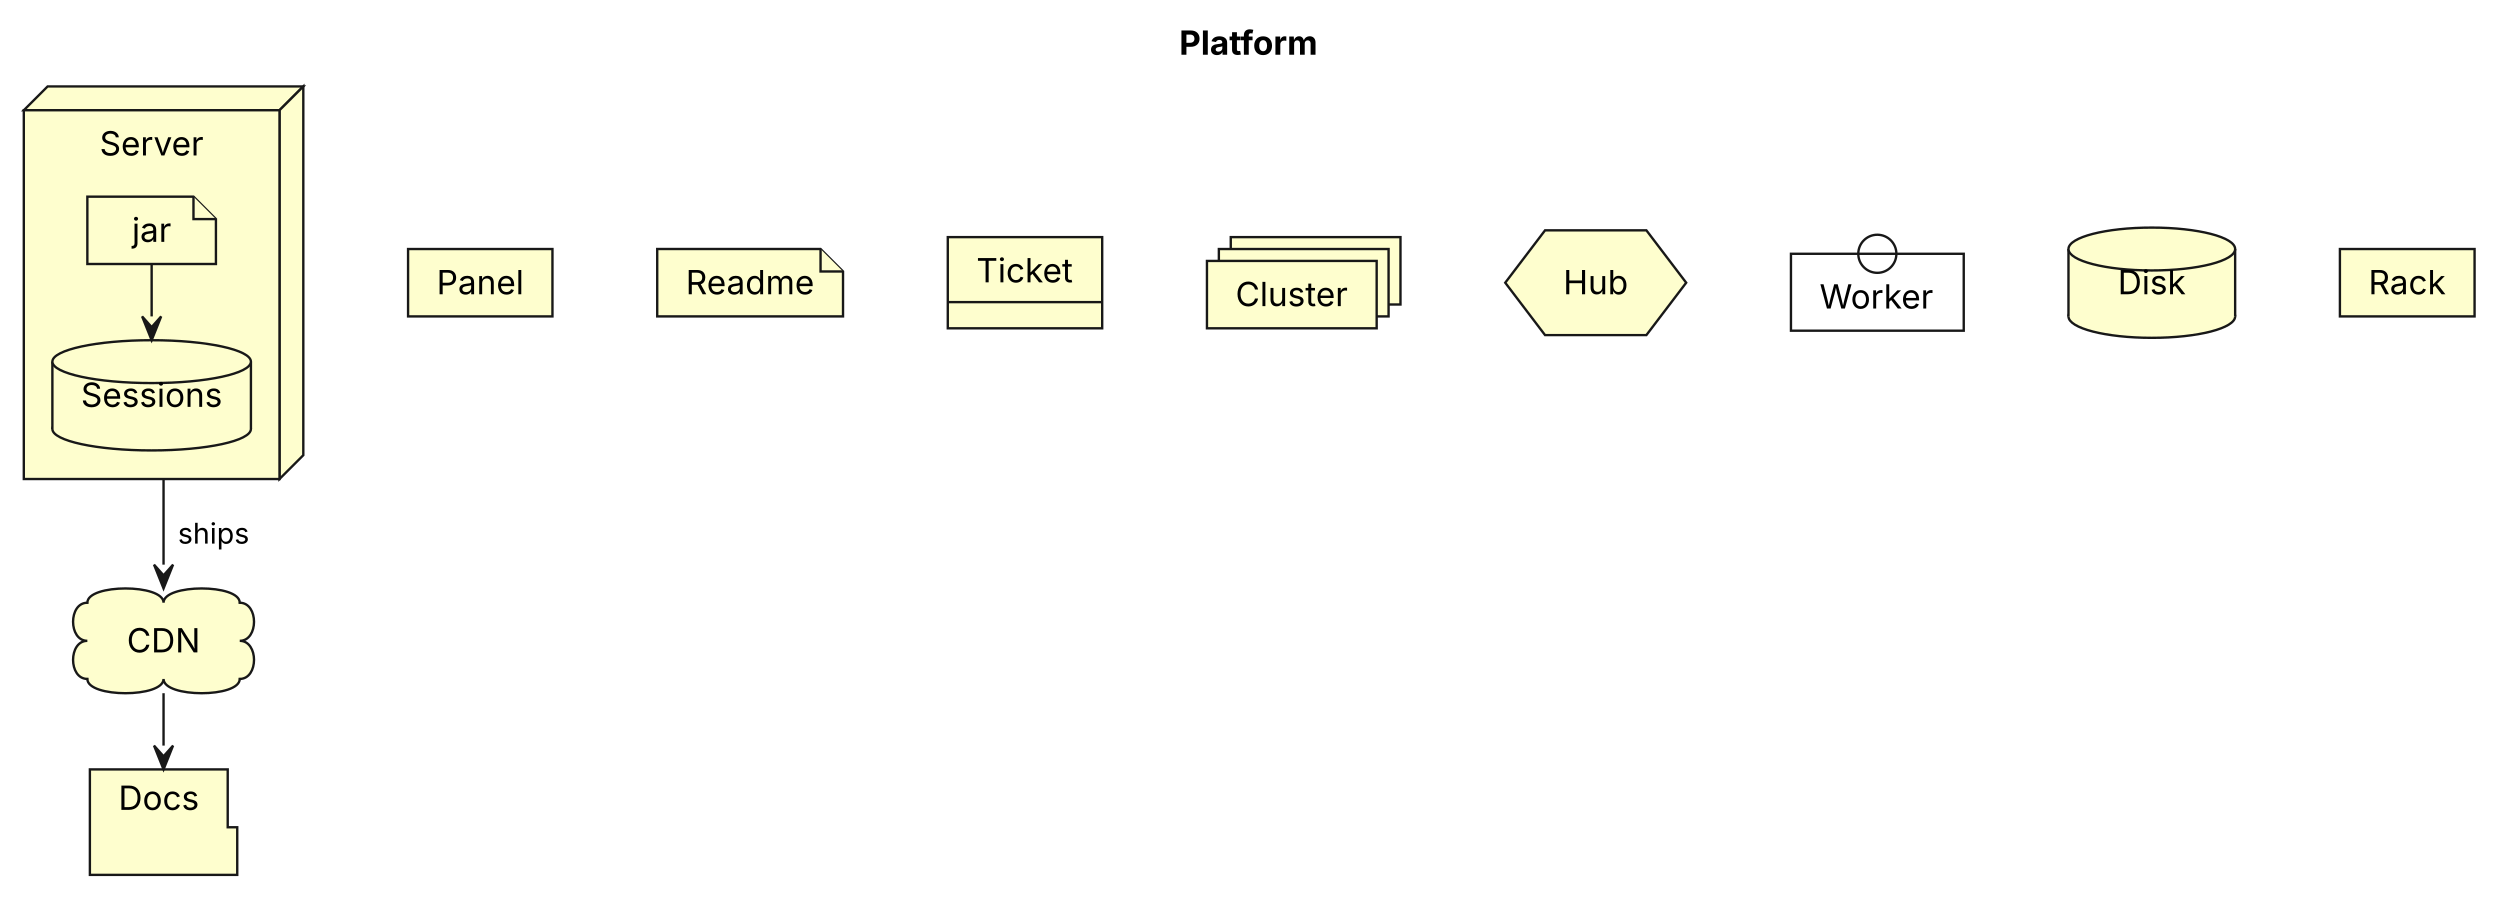
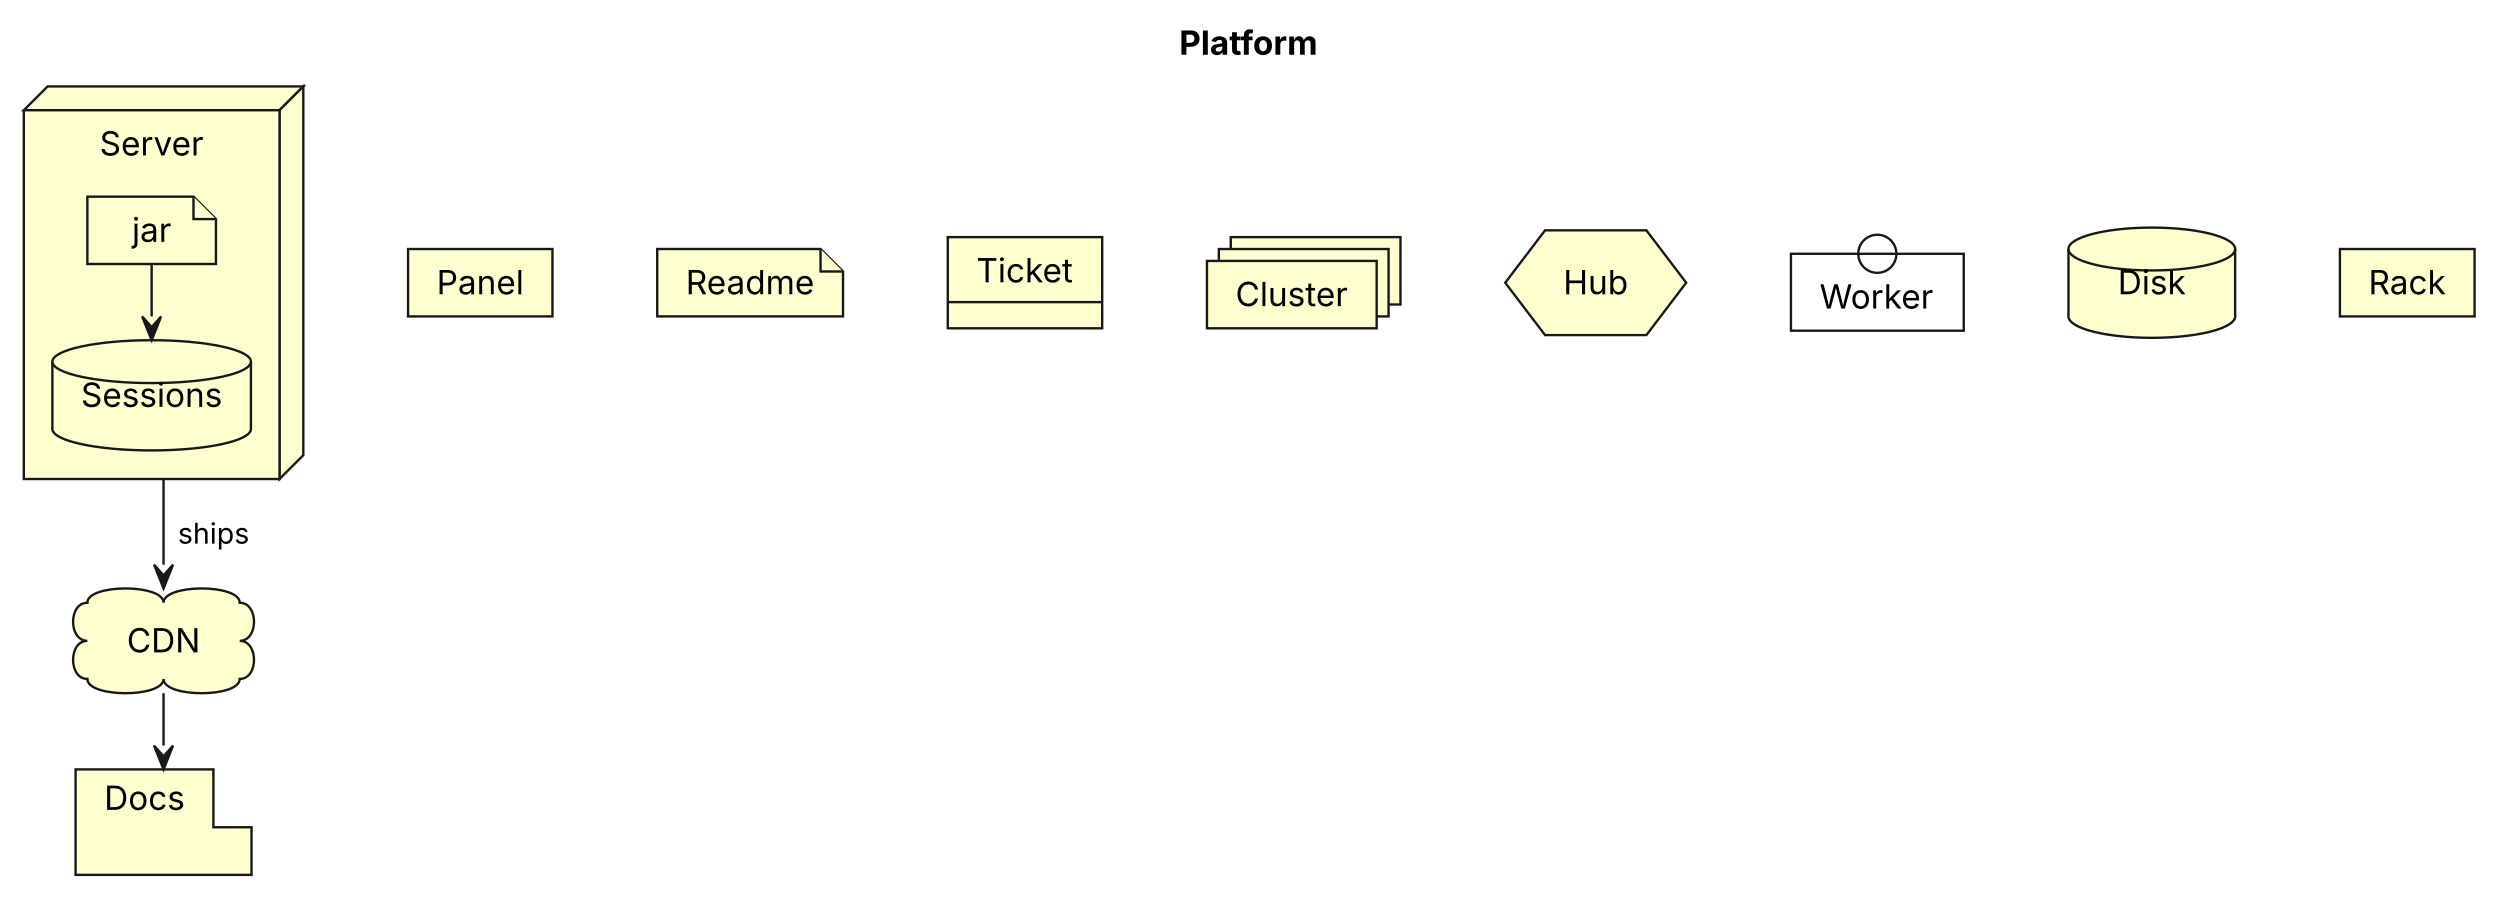
<svg xmlns="http://www.w3.org/2000/svg" width="1050" height="378" viewBox="0 0 1050 378">
  <g transform="translate(10,10)">
    <g>
      <polygon points="0,36.3 10,26.3 117.39,26.3 107.39,36.3" fill="#FEFECE" stroke="#181818" stroke-width="1" />
      <polygon points="107.39,36.3 117.39,26.3 117.39,181.18 107.39,191.18" fill="#FEFECE" stroke="#181818" stroke-width="1" />
      <rect x="0" y="36.3" width="107.39" height="154.89" fill="#FEFECE" stroke="#181818" stroke-width="1" />
      <path d="M26.69,72.59 L26.69,100.89 L80.69,100.89 L80.69,82.02 L71.26,72.59 Z" fill="#FEFECE" stroke="#181818" stroke-width="1" />
      <path d="M71.26,72.59 L71.26,82.02 L80.69,82.02" fill="#FEFECE" stroke="#181818" stroke-width="1" />
      <ellipse cx="53.69" cy="170.18" rx="41.69" ry="9" fill="#FEFECE" stroke="#181818" stroke-width="1" />
      <rect x="12" y="141.89" width="83.39" height="28.3" fill="#FEFECE" />
      <line x1="12" y1="141.89" x2="12" y2="170.18" fill="none" stroke="#181818" stroke-width="1" />
      <line x1="95.39" y1="141.89" x2="95.39" y2="170.18" fill="none" stroke="#181818" stroke-width="1" />
      <ellipse cx="53.69" cy="141.89" rx="41.69" ry="9" fill="#FEFECE" stroke="#181818" stroke-width="1" />
      <path d="M26.69,243.15 C26.69,235.15 58.69,235.15 58.69,243.15 C58.69,235.15 90.69,235.15 90.69,243.15 C98.69,243.15 98.69,259.15 90.69,259.15 C98.69,259.15 98.69,275.15 90.69,275.15 C90.69,283.15 58.69,283.15 58.69,275.15 C58.69,283.15 26.69,283.15 26.69,275.15 C18.69,275.15 18.69,259.15 26.69,259.15 C18.69,259.15 18.69,243.15 26.69,243.15Z" fill="#FEFECE" stroke="#181818" stroke-width="1" />
-       <polygon points="85.64,337.45 85.64,313.15 27.75,313.15 27.75,357.45 89.64,357.45 89.64,337.45" fill="#FEFECE" stroke="#181818" stroke-width="1" />
+       <polygon points="79.64,337.45 79.64,313.15 21.75,313.15 21.75,357.45 95.64,357.45 95.64,337.45" fill="#FEFECE" stroke="#181818" stroke-width="1" />
      <rect x="161.39" y="94.59" width="60.64" height="28.3" fill="#FEFECE" stroke="#181818" stroke-width="1" />
      <path d="M266.03,94.59 L266.03,122.89 L344.07,122.89 L344.07,104.02 L334.63,94.59 Z" fill="#FEFECE" stroke="#181818" stroke-width="1" />
      <path d="M334.63,94.59 L334.63,104.02 L344.07,104.02" fill="#FEFECE" stroke="#181818" stroke-width="1" />
      <rect x="388.07" y="89.59" width="64.85" height="38.3" fill="#FEFECE" stroke="#181818" stroke-width="1" />
      <line x1="388.07" y1="116.89" x2="452.92" y2="116.89" fill="none" stroke="#181818" stroke-width="1" />
      <rect x="506.92" y="89.59" width="71.28" height="28.3" fill="#FEFECE" stroke="#181818" stroke-width="1" />
      <rect x="501.92" y="94.59" width="71.28" height="28.3" fill="#FEFECE" stroke="#181818" stroke-width="1" />
      <rect x="496.92" y="99.59" width="71.28" height="28.3" fill="#FEFECE" stroke="#181818" stroke-width="1" />
      <polygon points="638.92,86.74 681.48,86.74 698.2,108.74 681.48,130.74 638.92,130.74 622.2,108.74" fill="#FEFECE" stroke="#181818" stroke-width="1" />
      <rect x="742.2" y="96.59" width="72.57" height="32.3" fill="none" stroke="#181818" stroke-width="1" />
      <ellipse cx="778.48" cy="96.59" rx="8" ry="8" fill="none" stroke="#181818" stroke-width="1" />
      <ellipse cx="893.76" cy="122.89" rx="35" ry="9" fill="#FEFECE" stroke="#181818" stroke-width="1" />
      <rect x="858.76" y="94.59" width="70" height="28.3" fill="#FEFECE" />
      <line x1="858.76" y1="94.59" x2="858.76" y2="122.89" fill="none" stroke="#181818" stroke-width="1" />
      <line x1="928.76" y1="94.59" x2="928.76" y2="122.89" fill="none" stroke="#181818" stroke-width="1" />
      <ellipse cx="893.76" cy="94.59" rx="35" ry="9" fill="#FEFECE" stroke="#181818" stroke-width="1" />
      <rect x="972.76" y="94.59" width="56.56" height="28.3" fill="#FEFECE" stroke="#181818" stroke-width="1" />
    </g>
    <g id="lines">
      <polyline points="58.69,191.18 58.69,227.15" fill="none" stroke="#181818" stroke-width="1" />
      <polyline points="58.69,281.15 58.69,303.15" fill="none" stroke="#181818" stroke-width="1" />
      <polyline points="53.69,100.89 53.69,122.89" fill="none" stroke="#181818" stroke-width="1" />
      <polygon points="54.69,227.15 58.69,237.15 62.69,227.15 58.69,231.65" fill="#181818" stroke="#181818" stroke-width="1" />
      <polygon points="54.69,303.15 58.69,313.15 62.69,303.15 58.69,307.65" fill="#181818" stroke="#181818" stroke-width="1" />
      <polygon points="49.69,122.89 53.69,132.89 57.69,122.89 53.69,127.39" fill="#181818" stroke="#181818" stroke-width="1" />
    </g>
    <g>
      <text font-family="Inter, Arial, Liberation Sans, Arimo, Helvetica, Nimbus Sans, sans-serif" xml:space="preserve">
        <tspan x="31.84" y="55.29" font-size="14" fill="#000000" textLength="43.71" lengthAdjust="spacing">Server</tspan>
      </text>
      <text font-family="Inter, Arial, Liberation Sans, Arimo, Helvetica, Nimbus Sans, sans-serif" xml:space="preserve">
        <tspan x="45.43" y="91.58" font-size="14" fill="#000000" textLength="16.52" lengthAdjust="spacing">jar</tspan>
      </text>
      <text font-family="Inter, Arial, Liberation Sans, Arimo, Helvetica, Nimbus Sans, sans-serif" xml:space="preserve">
        <tspan x="24" y="160.88" font-size="14" fill="#000000" textLength="59.39" lengthAdjust="spacing">Sessions</tspan>
      </text>
      <text font-family="Inter, Arial, Liberation Sans, Arimo, Helvetica, Nimbus Sans, sans-serif" xml:space="preserve">
        <tspan x="43.26" y="264" font-size="14" fill="#000000" textLength="30.87" lengthAdjust="spacing">CDN</tspan>
      </text>
      <text font-family="Inter, Arial, Liberation Sans, Arimo, Helvetica, Nimbus Sans, sans-serif" xml:space="preserve">
-         <tspan x="39.75" y="330.14" font-size="14" fill="#000000" textLength="33.89" lengthAdjust="spacing">Docs</tspan>
+         <tspan x="33.75" y="330.14" font-size="14" fill="#000000" textLength="33.89" lengthAdjust="spacing">Docs</tspan>
      </text>
      <text font-family="Inter, Arial, Liberation Sans, Arimo, Helvetica, Nimbus Sans, sans-serif" xml:space="preserve">
        <tspan x="173.39" y="113.58" font-size="14" fill="#000000" textLength="36.64" lengthAdjust="spacing">Panel</tspan>
      </text>
      <text font-family="Inter, Arial, Liberation Sans, Arimo, Helvetica, Nimbus Sans, sans-serif" xml:space="preserve">
        <tspan x="278.03" y="113.58" font-size="14" fill="#000000" textLength="54.04" lengthAdjust="spacing">Readme</tspan>
      </text>
      <text font-family="Inter, Arial, Liberation Sans, Arimo, Helvetica, Nimbus Sans, sans-serif" xml:space="preserve">
        <tspan x="400.07" y="108.58" font-size="14" fill="#000000" textLength="40.85" lengthAdjust="spacing">Ticket</tspan>
      </text>
      <text font-family="Inter, Arial, Liberation Sans, Arimo, Helvetica, Nimbus Sans, sans-serif" xml:space="preserve">
        <tspan x="508.92" y="118.58" font-size="14" fill="#000000" textLength="47.28" lengthAdjust="spacing">Cluster</tspan>
      </text>
      <text font-family="Inter, Arial, Liberation Sans, Arimo, Helvetica, Nimbus Sans, sans-serif" xml:space="preserve">
        <tspan x="646.57" y="113.58" font-size="14" fill="#000000" textLength="27.24" lengthAdjust="spacing">Hub</tspan>
      </text>
      <text font-family="Inter, Arial, Liberation Sans, Arimo, Helvetica, Nimbus Sans, sans-serif" xml:space="preserve">
        <tspan x="754.2" y="119.58" font-size="14" fill="#000000" textLength="48.57" lengthAdjust="spacing">Worker</tspan>
      </text>
      <text font-family="Inter, Arial, Liberation Sans, Arimo, Helvetica, Nimbus Sans, sans-serif" xml:space="preserve">
        <tspan x="879.47" y="113.58" font-size="14" fill="#000000" textLength="28.57" lengthAdjust="spacing">Disk</tspan>
      </text>
      <text font-family="Inter, Arial, Liberation Sans, Arimo, Helvetica, Nimbus Sans, sans-serif" xml:space="preserve">
        <tspan x="984.76" y="113.58" font-size="14" fill="#000000" textLength="32.56" lengthAdjust="spacing">Rack</tspan>
      </text>
      <text font-family="Inter, Arial, Liberation Sans, Arimo, Helvetica, Nimbus Sans, sans-serif" xml:space="preserve">
        <tspan x="64.69" y="218.32" font-size="12" fill="#000000" textLength="30.01" lengthAdjust="spacing">ships</tspan>
      </text>
      <text font-family="Inter, Arial, Liberation Sans, Arimo, Helvetica, Nimbus Sans, sans-serif" xml:space="preserve">
        <tspan x="485.28" y="12.99" font-size="14" fill="#000000" font-weight="bold" textLength="58.76" lengthAdjust="spacing">Platform</tspan>
      </text>
    </g>
  </g>
</svg>
